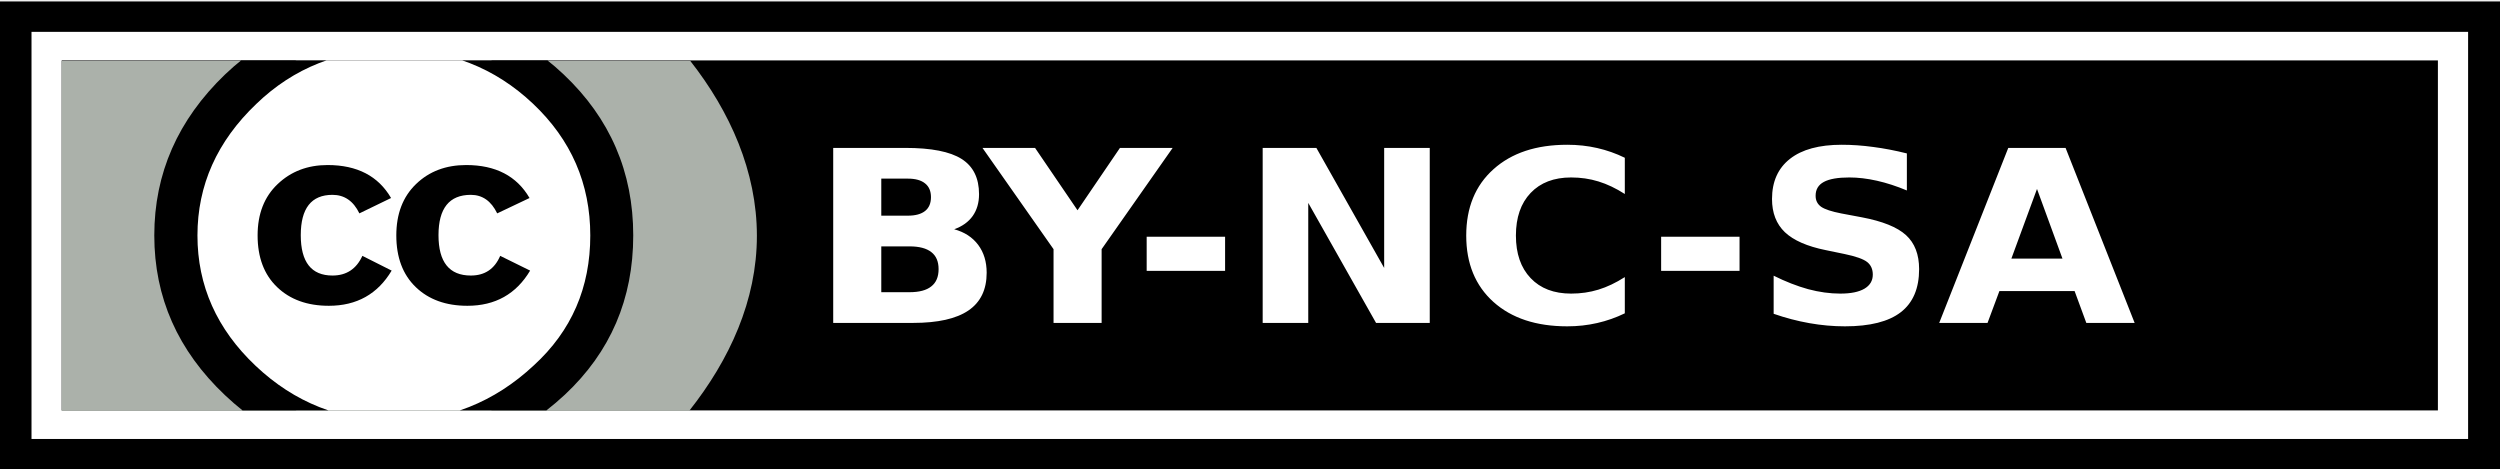
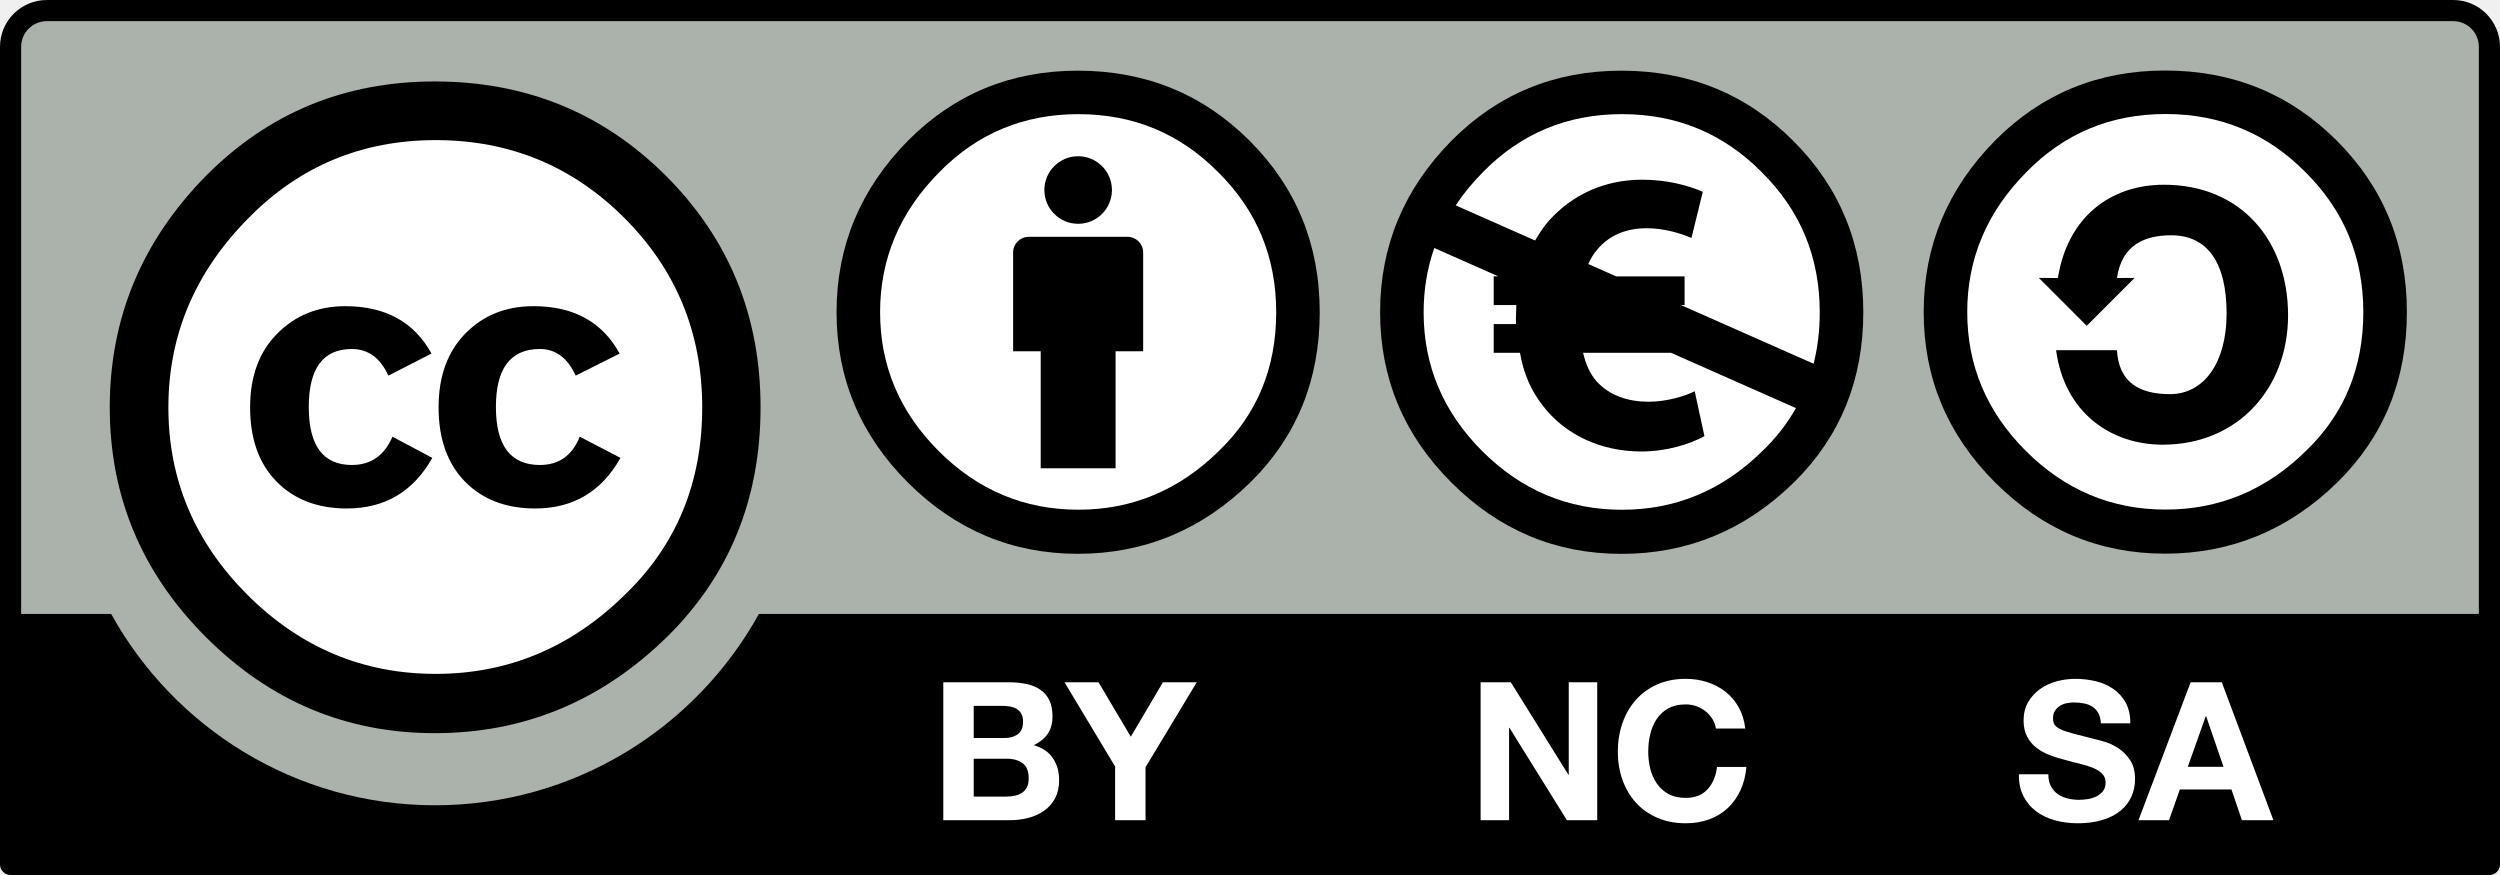
- <svg xmlns="http://www.w3.org/2000/svg" width="80" height="15" id="svg2279" version="1.0">
-   <defs id="defs2281">
-     <clipPath clipPathUnits="userSpaceOnUse" id="clipPath3442">
-       <rect style="fill:#000000;fill-opacity:1;stroke:none;stroke-width:0.922;stroke-miterlimit:4;stroke-dasharray:none;stroke-opacity:1" id="rect3444" width="20.614" height="12.484" x="171.998" y="239.12" />
-     </clipPath>
-   </defs>
+ <svg xmlns="http://www.w3.org/2000/svg" width="120" height="42" id="svg2759" version="1.0">
+   <defs id="defs2761" />
  <g id="layer1">
-     <g id="BY-NC-SA" transform="matrix(0.9875019,0,0,0.9333518,-323.9006,-331.6114)">
-       <g transform="translate(158,118)" id="g3729">
-         <rect y="237.862" x="170.5" height="15" width="80" id="rect3731" style="fill:#ffffff;fill-opacity:1;stroke:#000000;stroke-width:1.042;stroke-miterlimit:4;stroke-dasharray:none;stroke-opacity:1" />
-         <rect style="fill:#000000;fill-opacity:1;stroke:none;stroke-width:0.922;stroke-miterlimit:4;stroke-dasharray:none;stroke-opacity:1" id="rect3733" width="77" height="12" x="172" y="239.362" />
-         <path id="path3735" d="M 172,239.375 L 172,251.375 L 192.335,251.375 C 193.643,249.625 194.527,247.591 194.527,245.375 C 194.527,243.174 193.659,241.118 192.366,239.375 L 172,239.375 z" style="fill:#abb1aa;fill-opacity:1;stroke:none;stroke-width:1;stroke-miterlimit:4;stroke-dasharray:none;stroke-opacity:0.469" />
-         <g clip-path="url(#clipPath3442)" transform="matrix(0.9612533,0,0,0.9612533,6.834157,9.506999)" id="g3737">
-           <path style="opacity:1;fill:#ffffff" d="M 190.064,245.362 C 190.067,249.254 186.913,252.411 183.022,252.413 C 179.13,252.416 175.973,249.263 175.97,245.371 C 175.97,245.368 175.97,245.365 175.97,245.362 C 175.968,241.47 179.121,238.313 183.013,238.311 C 186.905,238.309 190.062,241.462 190.064,245.354 C 190.064,245.356 190.064,245.359 190.064,245.362 z" rx="22.94" type="arc" cy="264.358" ry="22.94" cx="296.354" id="path3739" />
-           <path style="opacity:1" id="path3741" d="M 188.746,239.622 C 190.308,241.185 191.09,243.099 191.09,245.362 C 191.09,247.626 190.322,249.519 188.786,251.042 C 187.156,252.645 185.23,253.447 183.007,253.447 C 180.811,253.447 178.918,252.652 177.329,251.062 C 175.739,249.472 174.944,247.572 174.944,245.362 C 174.944,243.152 175.739,241.239 177.329,239.622 C 178.878,238.059 180.771,237.278 183.007,237.278 C 185.271,237.278 187.183,238.059 188.746,239.622 z M 178.381,240.674 C 177.06,242.008 176.399,243.571 176.399,245.364 C 176.399,247.157 177.053,248.707 178.361,250.014 C 179.668,251.322 181.225,251.975 183.031,251.975 C 184.837,251.975 186.407,251.315 187.742,249.994 C 189.009,248.767 189.642,247.225 189.642,245.364 C 189.642,243.518 188.998,241.951 187.711,240.664 C 186.424,239.376 184.864,238.733 183.031,238.733 C 181.198,238.733 179.648,239.38 178.381,240.674 z M 181.858,244.576 C 181.656,244.135 181.354,243.915 180.951,243.915 C 180.238,243.915 179.882,244.395 179.882,245.354 C 179.882,246.313 180.238,246.793 180.951,246.793 C 181.421,246.793 181.757,246.559 181.959,246.091 L 182.946,246.617 C 182.476,247.453 181.769,247.872 180.828,247.872 C 180.101,247.872 179.52,247.649 179.083,247.204 C 178.645,246.759 178.427,246.145 178.427,245.362 C 178.427,244.593 178.652,243.983 179.103,243.531 C 179.553,243.078 180.115,242.852 180.787,242.852 C 181.783,242.852 182.496,243.245 182.926,244.028 L 181.858,244.576 z M 186.504,244.576 C 186.302,244.135 186.006,243.915 185.615,243.915 C 184.888,243.915 184.525,244.395 184.525,245.354 C 184.525,246.313 184.888,246.793 185.615,246.793 C 186.086,246.793 186.416,246.559 186.605,246.091 L 187.614,246.617 C 187.144,247.453 186.439,247.872 185.499,247.872 C 184.774,247.872 184.193,247.649 183.757,247.204 C 183.321,246.759 183.103,246.145 183.103,245.362 C 183.103,244.593 183.324,243.983 183.767,243.531 C 184.21,243.078 184.774,242.852 185.459,242.852 C 186.453,242.852 187.165,243.245 187.594,244.028 L 186.504,244.576 z" />
+     <g id="g2630">
+       <path id="path3817_5_" nodetypes="ccccccc" d="M 3.408,0.453 L 116.762,0.654 C 118.346,0.654 119.761,0.419 119.761,3.815 L 119.622,41.144 L 0.547,41.144 L 0.547,3.676 C 0.547,2.001 0.709,0.453 3.408,0.453 z" style="fill:#aab2ab" />
+       <path d="M 117.753,-1.417352e-06 L 2.248,-1.417352e-06 C 1.008,-1.417352e-06 -2.0408688e-05,1.008 -2.0408688e-05,2.247 L -2.0408688e-05,41.493 C -2.0408688e-05,41.773 0.227,42 0.508,42 L 119.492,42 C 119.773,42 120,41.773 120,41.493 L 120,2.247 C 120,1.008 118.992,-1.417352e-06 117.753,-1.417352e-06 z M 2.248,1.015 L 117.753,1.015 C 118.433,1.015 118.985,1.568 118.985,2.247 C 118.985,2.247 118.985,18.043 118.985,29.468 L 36.428,29.468 C 33.402,34.939 27.572,38.653 20.881,38.653 C 14.189,38.653 8.36,34.942 5.336,29.468 L 1.015,29.468 C 1.015,18.043 1.015,2.247 1.015,2.247 C 1.015,1.568 1.568,1.015 2.248,1.015 z" id="path120" />
+       <g id="g5908_5_" transform="matrix(0.8674921,0,0,0.8673951,-387.3097,67.87088)">
+         <path id="path5906_5_" cx="296.354" ry="22.94" cy="264.358" type="arc" rx="22.94" d="M 486.266,-55.707 C 486.272,-47.026 479.238,-39.985 470.558,-39.98 C 461.878,-39.974 454.836,-47.007 454.831,-55.688 C 454.831,-55.694 454.831,-55.7 454.831,-55.707 C 454.825,-64.387 461.859,-71.428 470.539,-71.434 C 479.22,-71.439 486.261,-64.406 486.266,-55.726 C 486.266,-55.719 486.266,-55.713 486.266,-55.707 z" style="fill:#ffffff" />
+         <g id="g5706_5_" transform="translate(-289.6157,99.0653)">
+           <path id="path5708_5_" d="M 772.942,-167.574 C 776.427,-164.089 778.169,-159.821 778.169,-154.772 C 778.169,-149.723 776.457,-145.5 773.031,-142.104 C 769.395,-138.528 765.099,-136.74 760.141,-136.74 C 755.243,-136.74 751.021,-138.513 747.477,-142.06 C 743.931,-145.605 742.159,-149.842 742.159,-154.772 C 742.159,-159.701 743.931,-163.968 747.477,-167.574 C 750.932,-171.061 755.154,-172.804 760.141,-172.804 C 765.19,-172.804 769.456,-171.061 772.942,-167.574 z M 749.823,-165.229 C 746.876,-162.253 745.403,-158.766 745.403,-154.767 C 745.403,-150.769 746.862,-147.312 749.777,-144.396 C 752.695,-141.48 756.166,-140.021 760.195,-140.021 C 764.223,-140.021 767.725,-141.494 770.702,-144.44 C 773.528,-147.177 774.941,-150.618 774.941,-154.767 C 774.941,-158.885 773.504,-162.38 770.633,-165.252 C 767.762,-168.122 764.283,-169.558 760.195,-169.558 C 756.107,-169.558 752.648,-168.115 749.823,-165.229 z M 757.577,-156.526 C 757.127,-157.508 756.454,-157.999 755.554,-157.999 C 753.966,-157.999 753.171,-156.929 753.171,-154.79 C 753.171,-152.65 753.966,-151.581 755.554,-151.581 C 756.604,-151.581 757.353,-152.102 757.803,-153.146 L 760.006,-151.973 C 758.955,-150.107 757.38,-149.174 755.28,-149.174 C 753.66,-149.174 752.363,-149.671 751.388,-150.663 C 750.413,-151.657 749.925,-153.027 749.925,-154.772 C 749.925,-156.487 750.428,-157.848 751.433,-158.857 C 752.438,-159.865 753.691,-160.369 755.191,-160.369 C 757.411,-160.369 759,-159.495 759.962,-157.747 L 757.577,-156.526 z M 767.941,-156.526 C 767.49,-157.508 766.829,-157.999 765.958,-157.999 C 764.338,-157.999 763.526,-156.929 763.526,-154.79 C 763.526,-152.65 764.338,-151.581 765.958,-151.581 C 767.01,-151.581 767.746,-152.102 768.166,-153.146 L 770.418,-151.973 C 769.37,-150.107 767.797,-149.174 765.7,-149.174 C 764.082,-149.174 762.788,-149.671 761.814,-150.663 C 760.841,-151.657 760.354,-153.027 760.354,-154.772 C 760.354,-156.487 760.848,-157.848 761.837,-158.857 C 762.825,-159.865 764.082,-160.369 765.611,-160.369 C 767.827,-160.369 769.414,-159.495 770.372,-157.747 L 767.941,-156.526 z" />
        </g>
      </g>
-       <path id="text3743" d="M 357.42,362.685 C 357.665,362.685 357.851,362.631 357.978,362.524 C 358.105,362.417 358.168,362.259 358.168,362.05 C 358.168,361.844 358.105,361.687 357.978,361.58 C 357.851,361.47 357.665,361.415 357.42,361.415 L 356.558,361.415 L 356.558,362.685 L 357.42,362.685 M 357.472,365.309 C 357.785,365.309 358.02,365.244 358.176,365.112 C 358.336,364.981 358.415,364.783 358.415,364.518 C 358.415,364.258 358.337,364.063 358.18,363.935 C 358.024,363.804 357.788,363.738 357.472,363.738 L 356.558,363.738 L 356.558,365.309 L 357.472,365.309 M 358.921,363.151 C 359.255,363.248 359.514,363.426 359.698,363.686 C 359.881,363.946 359.973,364.264 359.973,364.642 C 359.973,365.221 359.776,365.652 359.382,365.936 C 358.988,366.22 358.389,366.362 357.586,366.362 L 355,366.362 L 355,360.362 L 357.339,360.362 C 358.178,360.362 358.785,360.488 359.16,360.74 C 359.537,360.992 359.726,361.395 359.726,361.95 C 359.726,362.242 359.657,362.491 359.52,362.697 C 359.382,362.901 359.183,363.052 358.921,363.151 M 359.837,360.362 L 361.541,360.362 L 362.917,362.5 L 364.292,360.362 L 366,360.362 L 363.698,363.834 L 363.698,366.362 L 362.14,366.362 L 362.14,363.834 L 359.837,360.362 M 365.158,363.408 L 367.699,363.408 L 367.699,364.578 L 365.158,364.578 L 365.158,363.408 M 368.917,360.362 L 370.657,360.362 L 372.854,364.477 L 372.854,360.362 L 374.331,360.362 L 374.331,366.362 L 372.591,366.362 L 370.394,362.247 L 370.394,366.362 L 368.917,366.362 L 368.917,360.362 M 380.652,366.033 C 380.366,366.18 380.068,366.291 379.757,366.366 C 379.447,366.441 379.124,366.479 378.786,366.479 C 377.78,366.479 376.983,366.2 376.395,365.643 C 375.807,365.083 375.513,364.325 375.513,363.368 C 375.513,362.409 375.807,361.651 376.395,361.094 C 376.983,360.534 377.78,360.254 378.786,360.254 C 379.124,360.254 379.447,360.291 379.757,360.366 C 380.068,360.441 380.366,360.552 380.652,360.7 L 380.652,361.942 C 380.363,361.746 380.079,361.603 379.798,361.512 C 379.517,361.42 379.222,361.375 378.912,361.375 C 378.356,361.375 377.919,361.552 377.601,361.905 C 377.282,362.259 377.123,362.747 377.123,363.368 C 377.123,363.987 377.282,364.473 377.601,364.827 C 377.919,365.181 378.356,365.357 378.912,365.357 C 379.222,365.357 379.517,365.312 379.798,365.221 C 380.079,365.13 380.363,364.986 380.652,364.791 L 380.652,366.033 M 381.829,363.408 L 384.37,363.408 L 384.37,364.578 L 381.829,364.578 L 381.829,363.408 M 389.792,360.551 L 389.792,361.821 C 389.461,361.674 389.137,361.562 388.821,361.487 C 388.506,361.412 388.208,361.375 387.927,361.375 C 387.555,361.375 387.28,361.426 387.102,361.528 C 386.924,361.629 386.834,361.788 386.835,362.002 C 386.834,362.163 386.894,362.289 387.013,362.38 C 387.134,362.468 387.352,362.544 387.668,362.609 L 388.332,362.741 C 389.003,362.875 389.481,363.079 389.764,363.352 C 390.047,363.625 390.189,364.014 390.189,364.518 C 390.189,365.179 389.991,365.672 389.594,365.996 C 389.2,366.318 388.597,366.479 387.785,366.479 C 387.402,366.479 387.018,366.443 386.632,366.37 C 386.246,366.298 385.861,366.191 385.475,366.049 L 385.475,364.743 C 385.861,364.946 386.233,365.1 386.592,365.205 C 386.953,365.307 387.301,365.357 387.636,365.357 C 387.976,365.357 388.236,365.301 388.417,365.189 C 388.597,365.076 388.688,364.915 388.688,364.706 C 388.688,364.519 388.626,364.374 388.502,364.272 C 388.38,364.171 388.136,364.08 387.769,363.999 L 387.166,363.867 C 386.562,363.738 386.12,363.533 385.839,363.252 C 385.561,362.97 385.422,362.591 385.422,362.114 C 385.422,361.517 385.617,361.057 386.005,360.736 C 386.393,360.414 386.952,360.254 387.68,360.254 C 388.012,360.254 388.353,360.279 388.704,360.33 C 389.055,360.378 389.417,360.452 389.792,360.551 M 395.227,365.269 L 392.791,365.269 L 392.406,366.362 L 390.84,366.362 L 393.078,360.362 L 394.935,360.362 L 397.173,366.362 L 395.607,366.362 L 395.227,365.269 M 393.179,364.156 L 394.834,364.156 L 394.009,361.769 L 393.179,364.156" style="font-size:8.259px;font-style:normal;font-weight:bold;fill:#ffffff;fill-opacity:1;stroke:none;stroke-width:1px;stroke-linecap:butt;stroke-linejoin:miter;stroke-opacity:1;font-family:'Bitstream Vera Sans'" />
+       <g transform="matrix(0.9937808,0,0,0.9936696,-437.1233,-74.43691)" id="g126">
+         <circle cx="491.946" cy="90.232" r="10.806" id="circle128" style="fill:#ffffff" />
+         <g id="g130">
+           <path d="M 495.074,87.105 C 495.074,86.688 494.736,86.351 494.32,86.351 L 489.547,86.351 C 489.131,86.351 488.793,86.688 488.793,87.105 L 488.793,91.878 L 490.125,91.878 L 490.125,97.53 L 493.742,97.53 L 493.742,91.878 L 495.074,91.878 L 495.074,87.105 L 495.074,87.105 z" id="path132" />
+           <circle cx="491.934" cy="84.09" r="1.632" id="circle134" />
+         </g>
+         <path clip-rule="evenodd" d="M 491.918,78.325 C 488.687,78.325 485.951,79.453 483.711,81.709 C 481.414,84.042 480.265,86.805 480.265,89.994 C 480.265,93.183 481.414,95.925 483.711,98.221 C 486.009,100.515 488.746,101.663 491.918,101.663 C 495.131,101.663 497.917,100.506 500.273,98.191 C 502.493,95.994 503.602,93.261 503.602,89.994 C 503.602,86.726 502.473,83.965 500.214,81.709 C 497.956,79.453 495.191,78.325 491.918,78.325 z M 491.949,80.425 C 494.597,80.425 496.845,81.359 498.695,83.226 C 500.565,85.073 501.5,87.33 501.5,89.994 C 501.5,92.677 500.584,94.904 498.753,96.674 C 496.826,98.58 494.557,99.533 491.949,99.533 C 489.338,99.533 487.089,98.59 485.201,96.703 C 483.312,94.817 482.368,92.581 482.368,89.994 C 482.368,87.407 483.322,85.151 485.23,83.226 C 487.061,81.359 489.3,80.425 491.949,80.425 z" id="path136" style="fill-rule:evenodd" />
+       </g>
+       <g transform="matrix(0.9937808,0,0,0.9936696,-437.1233,-74.43691)" enable-background="new    " id="g138">
+         <path d="M 488.563,107.867 C 488.88,107.867 489.17,107.896 489.432,107.951 C 489.694,108.007 489.918,108.099 490.106,108.227 C 490.292,108.354 490.437,108.523 490.541,108.734 C 490.643,108.946 490.695,109.207 490.695,109.519 C 490.695,109.854 490.619,110.134 490.465,110.357 C 490.313,110.582 490.086,110.765 489.788,110.908 C 490.2,111.026 490.507,111.233 490.71,111.529 C 490.914,111.825 491.015,112.182 491.015,112.599 C 491.015,112.935 490.95,113.226 490.819,113.472 C 490.688,113.717 490.511,113.918 490.29,114.073 C 490.069,114.229 489.816,114.345 489.533,114.419 C 489.249,114.494 488.958,114.531 488.658,114.531 L 485.421,114.531 L 485.421,107.867 L 488.563,107.867 L 488.563,107.867 z M 488.375,110.562 C 488.637,110.562 488.852,110.5 489.02,110.376 C 489.189,110.252 489.273,110.051 489.273,109.771 C 489.273,109.616 489.245,109.488 489.189,109.39 C 489.132,109.29 489.058,109.213 488.964,109.156 C 488.871,109.101 488.763,109.062 488.642,109.04 C 488.52,109.019 488.394,109.008 488.263,109.008 L 486.89,109.008 L 486.89,110.562 L 488.375,110.562 z M 488.461,113.391 C 488.605,113.391 488.742,113.377 488.873,113.349 C 489.003,113.32 489.119,113.273 489.219,113.209 C 489.319,113.144 489.398,113.055 489.458,112.942 C 489.516,112.831 489.546,112.688 489.546,112.514 C 489.546,112.172 489.45,111.928 489.256,111.781 C 489.063,111.636 488.807,111.562 488.49,111.562 L 486.89,111.562 L 486.89,113.391 L 488.461,113.391 z" id="path140" style="fill:#ffffff" />
+         <path d="M 491.274,107.867 L 492.917,107.867 L 494.477,110.499 L 496.029,107.867 L 497.663,107.867 L 495.188,111.974 L 495.188,114.531 L 493.719,114.531 L 493.719,111.937 L 491.274,107.867 z" id="path142" style="fill:#ffffff" />
+       </g>
+       <g transform="matrix(0.9937808,0,0,0.9936696,-437.1233,-74.43691)" enable-background="new    " id="g144">
+         <path d="M 538.916,112.884 C 538.997,113.039 539.103,113.165 539.237,113.262 C 539.371,113.358 539.527,113.43 539.708,113.477 C 539.887,113.523 540.073,113.547 540.266,113.547 C 540.396,113.547 540.536,113.536 540.685,113.514 C 540.833,113.492 540.973,113.45 541.104,113.388 C 541.234,113.326 541.342,113.24 541.43,113.131 C 541.516,113.022 541.56,112.884 541.56,112.716 C 541.56,112.535 541.502,112.39 541.387,112.277 C 541.273,112.165 541.122,112.072 540.936,111.997 C 540.75,111.923 540.538,111.857 540.302,111.801 C 540.066,111.745 539.827,111.683 539.584,111.614 C 539.335,111.552 539.093,111.476 538.857,111.386 C 538.622,111.296 538.41,111.179 538.223,111.035 C 538.038,110.893 537.886,110.714 537.772,110.499 C 537.657,110.284 537.599,110.024 537.599,109.72 C 537.599,109.377 537.672,109.08 537.818,108.828 C 537.964,108.576 538.156,108.366 538.391,108.197 C 538.627,108.029 538.895,107.905 539.194,107.824 C 539.492,107.743 539.791,107.703 540.088,107.703 C 540.437,107.703 540.771,107.742 541.091,107.82 C 541.411,107.897 541.696,108.024 541.944,108.198 C 542.193,108.373 542.39,108.596 542.537,108.866 C 542.682,109.138 542.755,109.466 542.755,109.852 L 541.333,109.852 C 541.321,109.652 541.28,109.487 541.208,109.357 C 541.137,109.227 541.042,109.124 540.924,109.049 C 540.807,108.975 540.672,108.921 540.521,108.891 C 540.37,108.859 540.204,108.844 540.024,108.844 C 539.907,108.844 539.789,108.856 539.671,108.881 C 539.553,108.906 539.447,108.949 539.351,109.012 C 539.254,109.074 539.176,109.151 539.114,109.245 C 539.052,109.339 539.021,109.457 539.021,109.6 C 539.021,109.73 539.045,109.837 539.095,109.917 C 539.145,109.998 539.243,110.073 539.389,110.142 C 539.536,110.21 539.737,110.278 539.995,110.347 C 540.252,110.415 540.59,110.503 541.006,110.608 C 541.13,110.633 541.303,110.679 541.523,110.744 C 541.744,110.81 541.963,110.913 542.18,111.057 C 542.398,111.2 542.585,111.392 542.745,111.631 C 542.903,111.87 542.982,112.177 542.982,112.551 C 542.982,112.855 542.922,113.139 542.804,113.4 C 542.686,113.662 542.51,113.888 542.277,114.077 C 542.043,114.268 541.754,114.415 541.409,114.52 C 541.064,114.627 540.665,114.68 540.209,114.68 C 539.842,114.68 539.487,114.634 539.141,114.544 C 538.795,114.453 538.491,114.312 538.227,114.118 C 537.962,113.925 537.752,113.678 537.596,113.379 C 537.441,113.08 537.366,112.726 537.373,112.314 L 538.794,112.314 C 538.794,112.538 538.834,112.729 538.916,112.884 z" id="path146" style="fill:#ffffff" />
+         <path d="M 547.172,107.867 L 549.665,114.531 L 548.143,114.531 L 547.639,113.047 L 545.147,113.047 L 544.624,114.531 L 543.149,114.531 L 545.669,107.867 L 547.172,107.867 z M 547.256,111.953 L 546.417,109.51 L 546.397,109.51 L 545.53,111.953 L 547.256,111.953 z" id="path148" style="fill:#ffffff" />
+       </g>
+       <g transform="matrix(0.9937808,0,0,0.9936696,-437.1233,-74.43691)" enable-background="new    " id="g150">
+         <path d="M 512.831,107.867 L 515.615,112.338 L 515.63,112.338 L 515.63,107.867 L 517.005,107.867 L 517.005,114.531 L 515.54,114.531 L 512.766,110.069 L 512.748,110.069 L 512.748,114.531 L 511.373,114.531 L 511.373,107.867 L 512.831,107.867 z" id="path152" style="fill:#ffffff" />
+         <path d="M 522.569,109.643 C 522.482,109.502 522.373,109.379 522.242,109.273 C 522.111,109.168 521.963,109.085 521.798,109.026 C 521.633,108.967 521.46,108.938 521.281,108.938 C 520.951,108.938 520.67,109.001 520.44,109.129 C 520.209,109.256 520.023,109.427 519.88,109.642 C 519.737,109.856 519.632,110.101 519.567,110.374 C 519.501,110.647 519.469,110.931 519.469,111.223 C 519.469,111.503 519.501,111.775 519.567,112.039 C 519.632,112.304 519.737,112.542 519.88,112.753 C 520.023,112.965 520.209,113.134 520.44,113.262 C 520.67,113.39 520.951,113.453 521.281,113.453 C 521.728,113.453 522.079,113.316 522.331,113.042 C 522.583,112.769 522.737,112.407 522.792,111.959 L 524.211,111.959 C 524.174,112.376 524.078,112.753 523.922,113.089 C 523.767,113.426 523.561,113.712 523.306,113.949 C 523.051,114.187 522.752,114.367 522.41,114.492 C 522.068,114.617 521.691,114.68 521.281,114.68 C 520.77,114.68 520.311,114.591 519.903,114.413 C 519.496,114.236 519.151,113.991 518.871,113.681 C 518.59,113.369 518.375,113.003 518.225,112.583 C 518.076,112.162 518,111.71 518,111.224 C 518,110.726 518.076,110.264 518.225,109.837 C 518.375,109.41 518.59,109.038 518.871,108.721 C 519.151,108.403 519.496,108.154 519.903,107.974 C 520.311,107.793 520.77,107.703 521.281,107.703 C 521.648,107.703 521.995,107.756 522.321,107.862 C 522.648,107.968 522.941,108.122 523.199,108.325 C 523.458,108.527 523.67,108.778 523.838,109.077 C 524.006,109.376 524.112,109.719 524.156,110.104 L 522.737,110.104 C 522.711,109.937 522.656,109.782 522.569,109.643 z" id="path154" style="fill:#ffffff" />
+       </g>
+       <g id="g6332_1_" transform="matrix(0.621108,0,0,0.6210385,-285.7718,240.4896)">
+         <path id="path6334_1_" cx="475.971" ry="29.21" cy="252.086" type="arc" rx="29.21" d="M 644.576,-363.116 C 644.584,-353.704 636.959,-346.068 627.547,-346.061 C 618.134,-346.055 610.5,-353.678 610.492,-363.092 C 610.492,-363.099 610.492,-363.109 610.492,-363.116 C 610.485,-372.527 618.111,-380.163 627.522,-380.171 C 636.934,-380.178 644.569,-372.552 644.576,-363.141 C 644.576,-363.132 644.576,-363.125 644.576,-363.116 z" style="fill:#ffffff" />
+         <g id="g6336_1_" transform="translate(-23.9521,-89.72962)">
+           <path id="path6338_1_" d="M 651.364,-292.057 C 646.192,-292.057 641.814,-290.251 638.233,-286.643 C 634.556,-282.909 632.717,-278.489 632.717,-273.386 C 632.717,-268.283 634.556,-263.896 638.233,-260.223 C 641.908,-256.552 646.286,-254.716 651.364,-254.716 C 656.505,-254.716 660.96,-256.568 664.73,-260.27 C 668.282,-263.787 670.058,-268.159 670.058,-273.386 C 670.058,-278.614 668.252,-283.033 664.636,-286.643 C 661.022,-290.251 656.599,-292.057 651.364,-292.057 z M 651.411,-288.696 C 655.649,-288.696 659.246,-287.203 662.207,-284.214 C 665.197,-281.259 666.692,-277.651 666.692,-273.386 C 666.692,-269.092 665.229,-265.53 662.299,-262.696 C 659.216,-259.648 655.585,-258.123 651.411,-258.123 C 647.236,-258.123 643.638,-259.633 640.616,-262.651 C 637.594,-265.67 636.083,-269.247 636.083,-273.386 C 636.083,-277.525 637.608,-281.135 640.663,-284.214 C 643.591,-287.203 647.174,-288.696 651.411,-288.696 z" />
+           <path id="path6340_1_" d="M 643.089,-276.02 C 643.833,-280.719 647.139,-283.23 651.285,-283.23 C 657.244,-283.23 660.877,-278.905 660.877,-273.138 C 660.877,-267.51 657.011,-263.139 651.191,-263.139 C 647.186,-263.139 643.6,-265.602 642.949,-270.44 L 647.652,-270.44 C 647.792,-267.929 649.422,-267.045 651.75,-267.045 C 654.403,-267.045 656.127,-269.509 656.127,-273.277 C 656.127,-277.231 654.638,-279.323 651.842,-279.323 C 649.794,-279.323 648.025,-278.578 647.652,-276.02 L 649.019,-276.03 L 645.317,-272.327 L 641.616,-276.03 L 643.089,-276.02 z" />
+         </g>
+       </g>
+       <g transform="translate(4.972327e-4,9.6235539e-3)" id="g2366">
+         <path id="path6372_1_" cx="475.971" ry="29.21" cy="252.086" type="arc" rx="29.21" d="M 87.801,14.981 C 87.806,20.482 83.35,24.943 77.848,24.948 C 72.347,24.951 67.885,20.495 67.881,14.996 C 67.881,14.99 67.881,14.986 67.881,14.981 C 67.877,9.48 72.334,5.019 77.835,5.014 C 83.335,5.011 87.798,9.467 87.801,14.966 C 87.801,14.971 87.801,14.976 87.801,14.981 z" style="fill:#ffffff" />
+         <path id="path45" d="M 86.07,6.746 C 83.825,4.503 81.078,3.383 77.827,3.383 C 74.614,3.383 71.895,4.503 69.67,6.746 C 67.386,9.065 66.245,11.809 66.245,14.979 C 66.245,18.149 67.386,20.875 69.67,23.154 C 71.953,25.436 74.672,26.576 77.827,26.576 C 81.02,26.576 83.787,25.426 86.128,23.126 C 88.335,20.942 89.438,18.226 89.438,14.979 C 89.438,11.732 88.315,8.987 86.07,6.746 z M 84.619,21.618 C 82.703,23.513 80.448,24.459 77.856,24.459 C 75.262,24.459 73.027,23.522 71.15,21.647 C 69.273,19.772 68.334,17.549 68.334,14.979 C 68.334,13.892 68.506,12.864 68.845,11.895 L 71.918,13.255 L 71.697,13.255 L 71.697,14.634 L 72.784,14.634 C 72.784,14.828 72.765,15.022 72.765,15.216 L 72.765,15.547 L 71.697,15.547 L 71.697,16.925 L 72.959,16.925 C 73.134,17.954 73.522,18.788 74.046,19.449 C 75.133,20.886 76.88,21.662 78.783,21.662 C 80.026,21.662 81.151,21.293 81.812,20.924 L 81.345,18.769 C 80.937,18.983 80.026,19.274 79.133,19.274 C 78.161,19.274 77.249,18.983 76.628,18.284 C 76.337,17.954 76.123,17.507 75.988,16.925 L 80.208,16.925 L 86.206,19.579 C 85.79,20.315 85.263,20.996 84.619,21.618 z M 77.076,15.547 L 77.051,15.527 L 77.095,15.547 L 77.076,15.547 z M 80.687,14.634 L 80.86,14.634 L 80.86,13.256 L 77.573,13.256 L 76.238,12.664 C 76.353,12.406 76.489,12.175 76.647,11.994 C 77.249,11.255 78.103,10.945 79.036,10.945 C 79.89,10.945 80.685,11.197 81.19,11.411 L 81.734,9.198 C 81.034,8.888 80.006,8.616 78.822,8.616 C 76.997,8.616 75.444,9.353 74.337,10.596 C 74.092,10.879 73.879,11.198 73.685,11.535 L 69.872,9.847 C 70.241,9.293 70.676,8.761 71.179,8.253 C 72.999,6.397 75.223,5.469 77.856,5.469 C 80.487,5.469 82.722,6.397 84.561,8.253 C 86.419,10.089 87.347,12.331 87.347,14.979 C 87.347,15.852 87.248,16.675 87.053,17.451 L 80.687,14.634 z" />
+       </g>
    </g>
  </g>
</svg>
